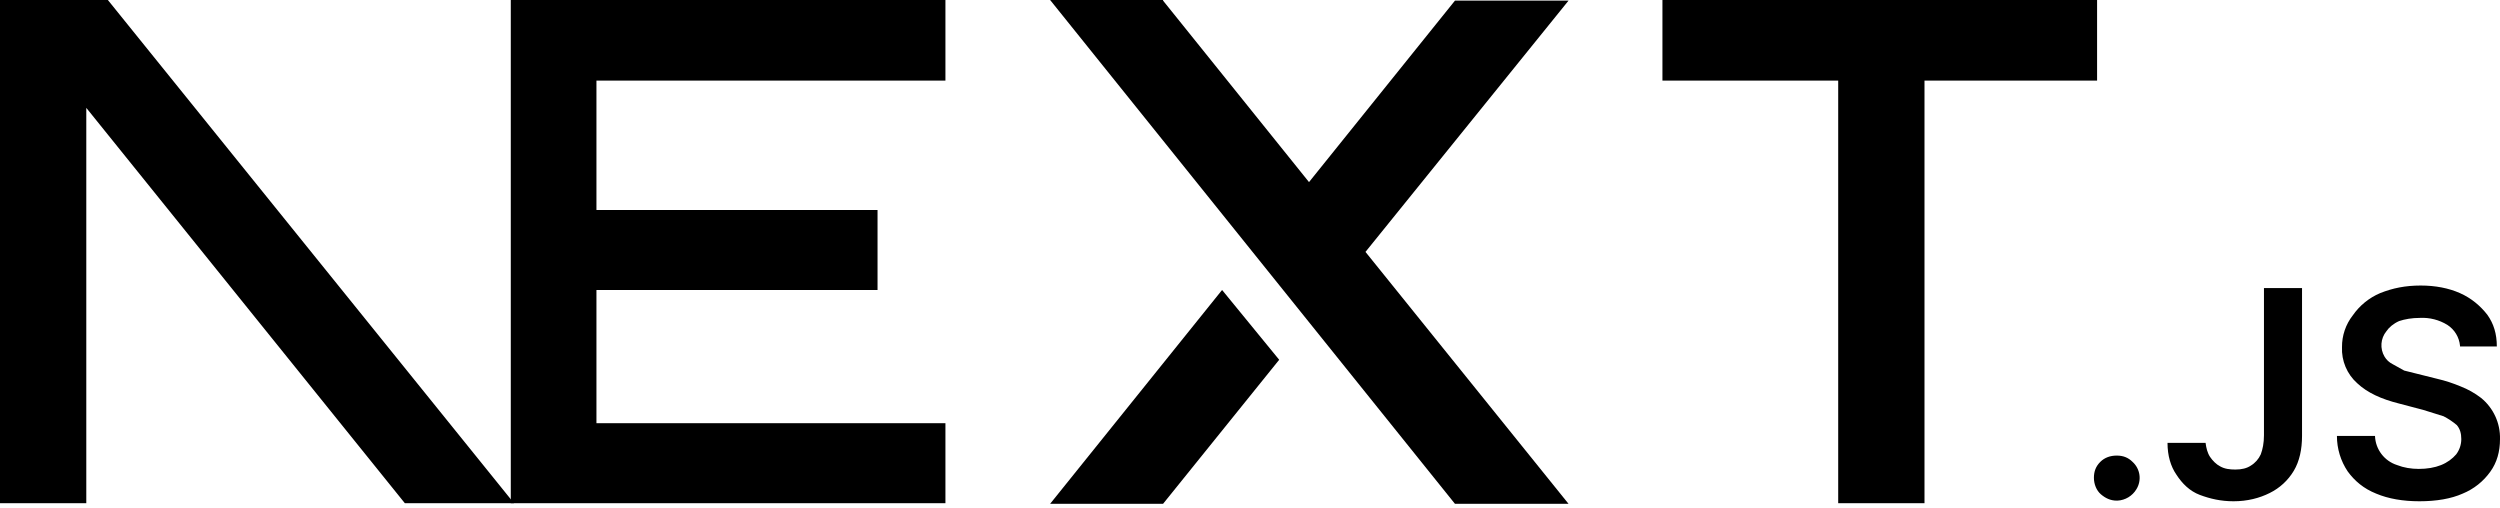
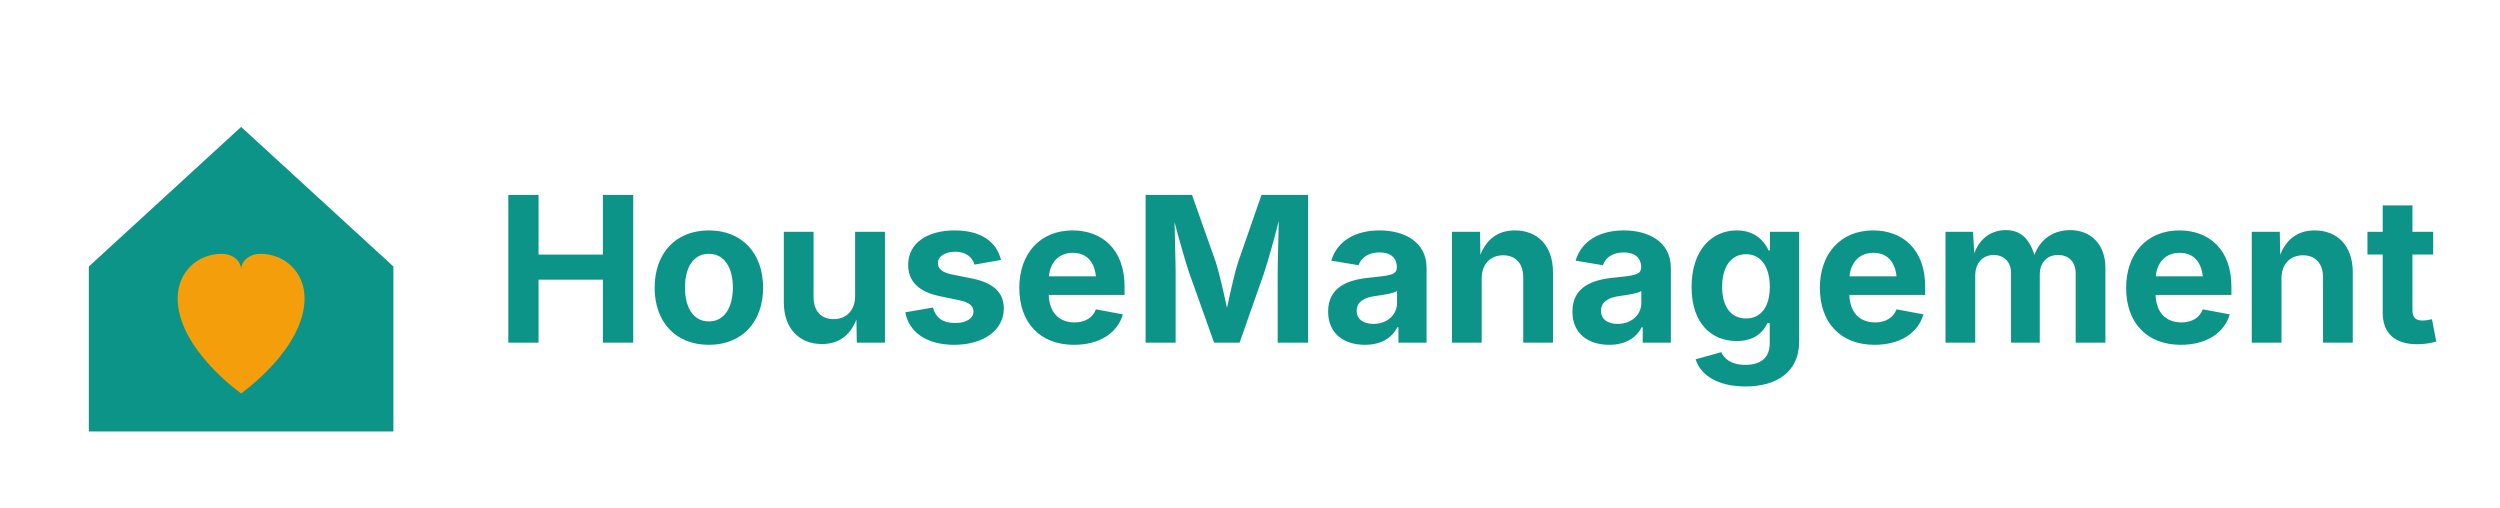
- <svg xmlns="http://www.w3.org/2000/svg" fill="none" viewBox="0 0 394 80">
-   <path fill="#000" d="M262 0h68.5v12.7h-27.2v66.6h-13.6V12.7H262V0ZM149 0v12.7H94v20.4h44.3v12.6H94v21h55v12.6H80.5V0h68.7zm34.3 0h-17.8l63.8 79.4h17.9l-32-39.7 32-39.6h-17.9l-23 28.6-23-28.6zm18.3 56.7-9-11-27.1 33.7h17.8l18.3-22.7z" />
-   <path fill="#000" d="M81 79.3 17 0H0v79.3h13.6V17l50.2 62.3H81Zm252.6-.4c-1 0-1.8-.4-2.5-1s-1.1-1.6-1.1-2.6.3-1.8 1-2.5 1.6-1 2.6-1 1.8.3 2.5 1a3.4 3.4 0 0 1 .6 4.3 3.7 3.7 0 0 1-3 1.8zm23.2-33.5h6v23.3c0 2.1-.4 4-1.3 5.5a9.1 9.1 0 0 1-3.8 3.5c-1.6.8-3.5 1.3-5.7 1.3-2 0-3.7-.4-5.3-1s-2.8-1.8-3.7-3.2c-.9-1.3-1.4-3-1.4-5h6c.1.8.3 1.6.7 2.2s1 1.2 1.6 1.5c.7.4 1.5.5 2.4.5 1 0 1.8-.2 2.4-.6a4 4 0 0 0 1.6-1.8c.3-.8.5-1.8.5-3V45.5zm30.9 9.1a4.4 4.4 0 0 0-2-3.3 7.5 7.5 0 0 0-4.3-1.1c-1.3 0-2.4.2-3.3.5-.9.4-1.6 1-2 1.6a3.5 3.5 0 0 0-.3 4c.3.5.7.9 1.3 1.2l1.8 1 2 .5 3.2.8c1.3.3 2.5.7 3.7 1.2a13 13 0 0 1 3.2 1.8 8.1 8.1 0 0 1 3 6.5c0 2-.5 3.7-1.5 5.1a10 10 0 0 1-4.4 3.5c-1.8.8-4.1 1.2-6.8 1.2-2.6 0-4.9-.4-6.8-1.2-2-.8-3.4-2-4.5-3.5a10 10 0 0 1-1.7-5.6h6a5 5 0 0 0 3.5 4.6c1 .4 2.2.6 3.4.6 1.3 0 2.5-.2 3.5-.6 1-.4 1.8-1 2.4-1.7a4 4 0 0 0 .8-2.4c0-.9-.2-1.6-.7-2.2a11 11 0 0 0-2.1-1.4l-3.2-1-3.8-1c-2.8-.7-5-1.7-6.6-3.2a7.2 7.2 0 0 1-2.4-5.7 8 8 0 0 1 1.7-5 10 10 0 0 1 4.3-3.5c2-.8 4-1.2 6.4-1.2 2.3 0 4.4.4 6.2 1.2 1.8.8 3.2 2 4.3 3.4 1 1.4 1.5 3 1.5 5h-5.8z" />
+ <svg xmlns="http://www.w3.org/2000/svg" viewBox="0 0 394 80" fill="none">
+   <g transform="translate(10, 12)">
+     <path fill="#0d9488" d="M28 8 L4 30 L4 56 L52 56 L52 30 Z" />
+     <path fill="#f59e0b" d="M28 50 C28 50 18 43 18 35 C18 31 21 28 25 28 C26.5 28 28 29 28 30.5 C28 29 29.5 28 31 28 C35 28 38 31 38 35 C38 43 28 50 28 50 Z" />
+   </g>
+   <text x="78" y="54" font-family="-apple-system, BlinkMacSystemFont, 'Segoe UI', sans-serif" font-weight="700" font-size="32" fill="#0d9488">HouseManagement</text>
</svg>
